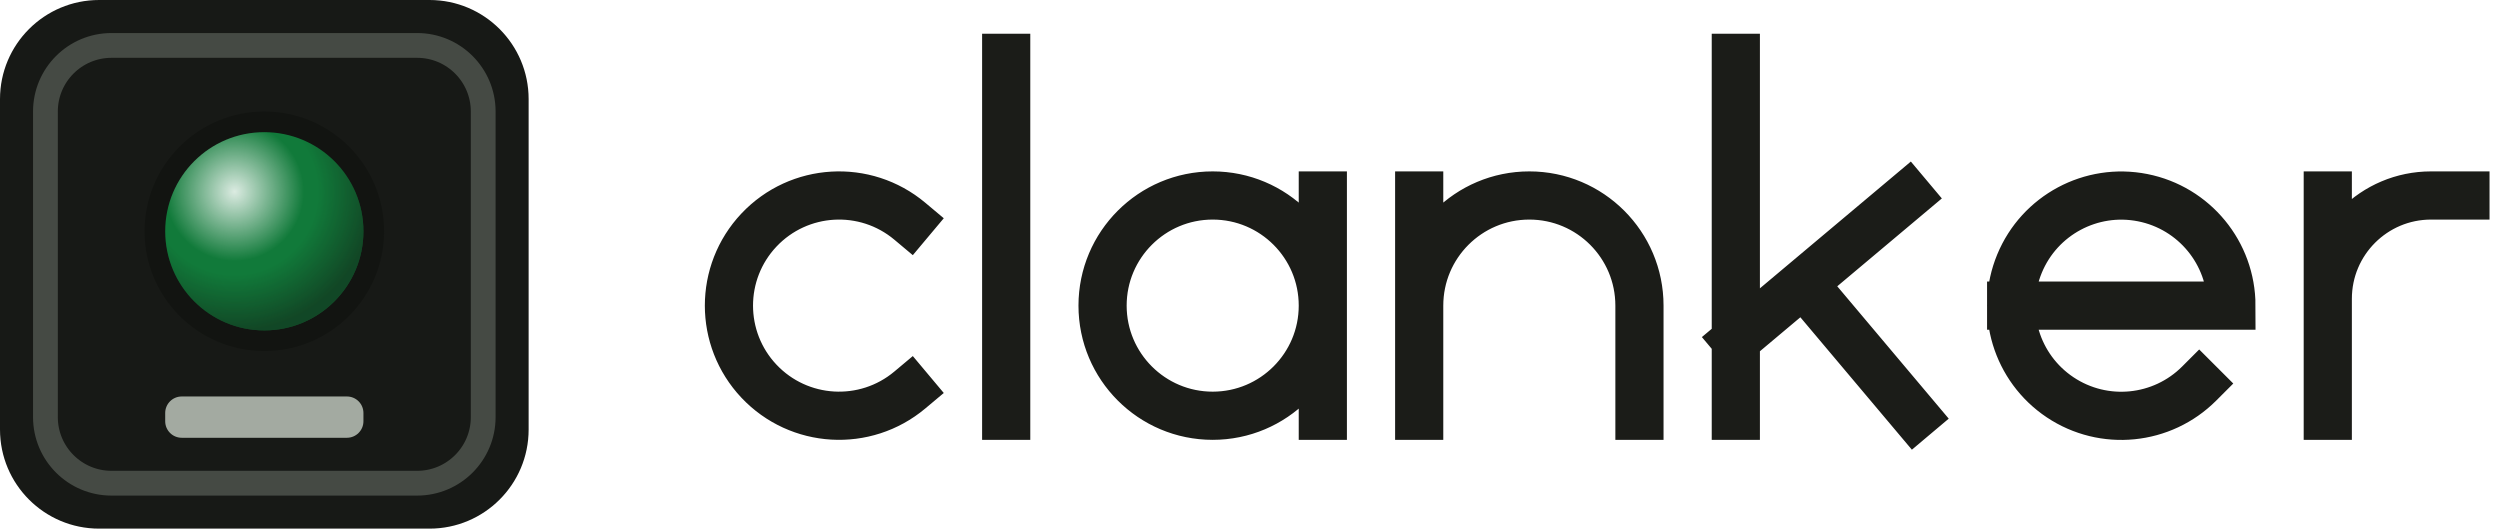
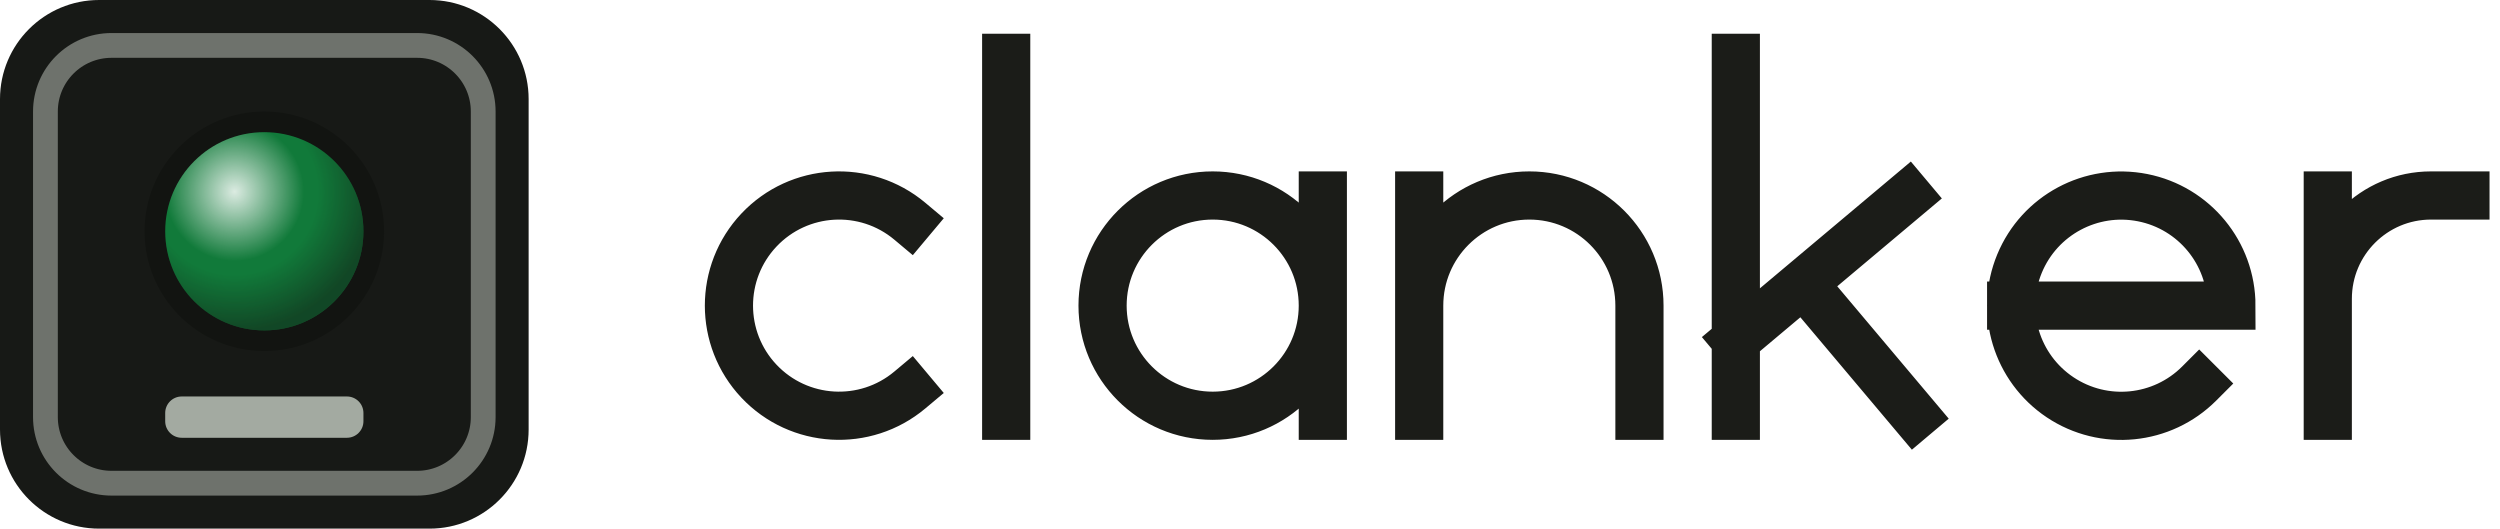
<svg xmlns="http://www.w3.org/2000/svg" viewBox="0 0 227 48" width="227" height="48" role="img" aria-label="clanker">
  <g transform="scale(1.5)">
    <defs>
      <radialGradient id="dome" cx="35%" cy="30%" r="70%">
        <stop offset="0" stop-color="#ffffff" stop-opacity="0.85" />
        <stop offset="0.5" stop-color="#ffffff" stop-opacity="0" />
        <stop offset="0.6" stop-color="#121411" stop-opacity="0" />
        <stop offset="1" stop-color="#121411" stop-opacity="0.5" />
      </radialGradient>
    </defs>
    <rect width="32" height="32" rx="6" fill="#171916" />
-     <rect x="2.75" y="2.75" width="26.5" height="26.5" rx="4" fill="none" stroke="#454a44" stroke-width="1.5" />
+     <rect x="2.75" y="2.75" width="26.5" height="26.5" rx="4" fill="none" stroke="#6e726c" stroke-width="1.5" />
    <circle cx="16" cy="14" r="7.25" fill="#121411" />
    <circle cx="16" cy="14" r="6" fill="#117a3a" />
    <circle cx="16" cy="14" r="6" fill="url(#dome)" />
    <rect x="10" y="24" width="12" height="2.5" rx="1" fill="#a3aaa1" />
  </g>
  <path d="M13.14 12.87A8 8 0 1 0 13.14 25.13M20.14 1V27M43.14 19A8 8 0 1 0 27.14 19A8 8 0 1 0 43.14 19M43.14 11V27M50.14 11V27M50.14 19A8 8 0 0 1 66.14 19V27M73.14 1V27M85.64 11L73.14 21.5M78.14 17.5L86.14 27M93.14 19H109.14A8 8 0 1 0 106.8 24.66M116.14 11V27M116.14 18.5A7.5 7.5 0 0 1 123.64 11H126.14" transform="translate(66.1875 4) scale(1.25)" fill="none" stroke="#1b1c18" stroke-width="3.5" stroke-linecap="square" />
</svg>
